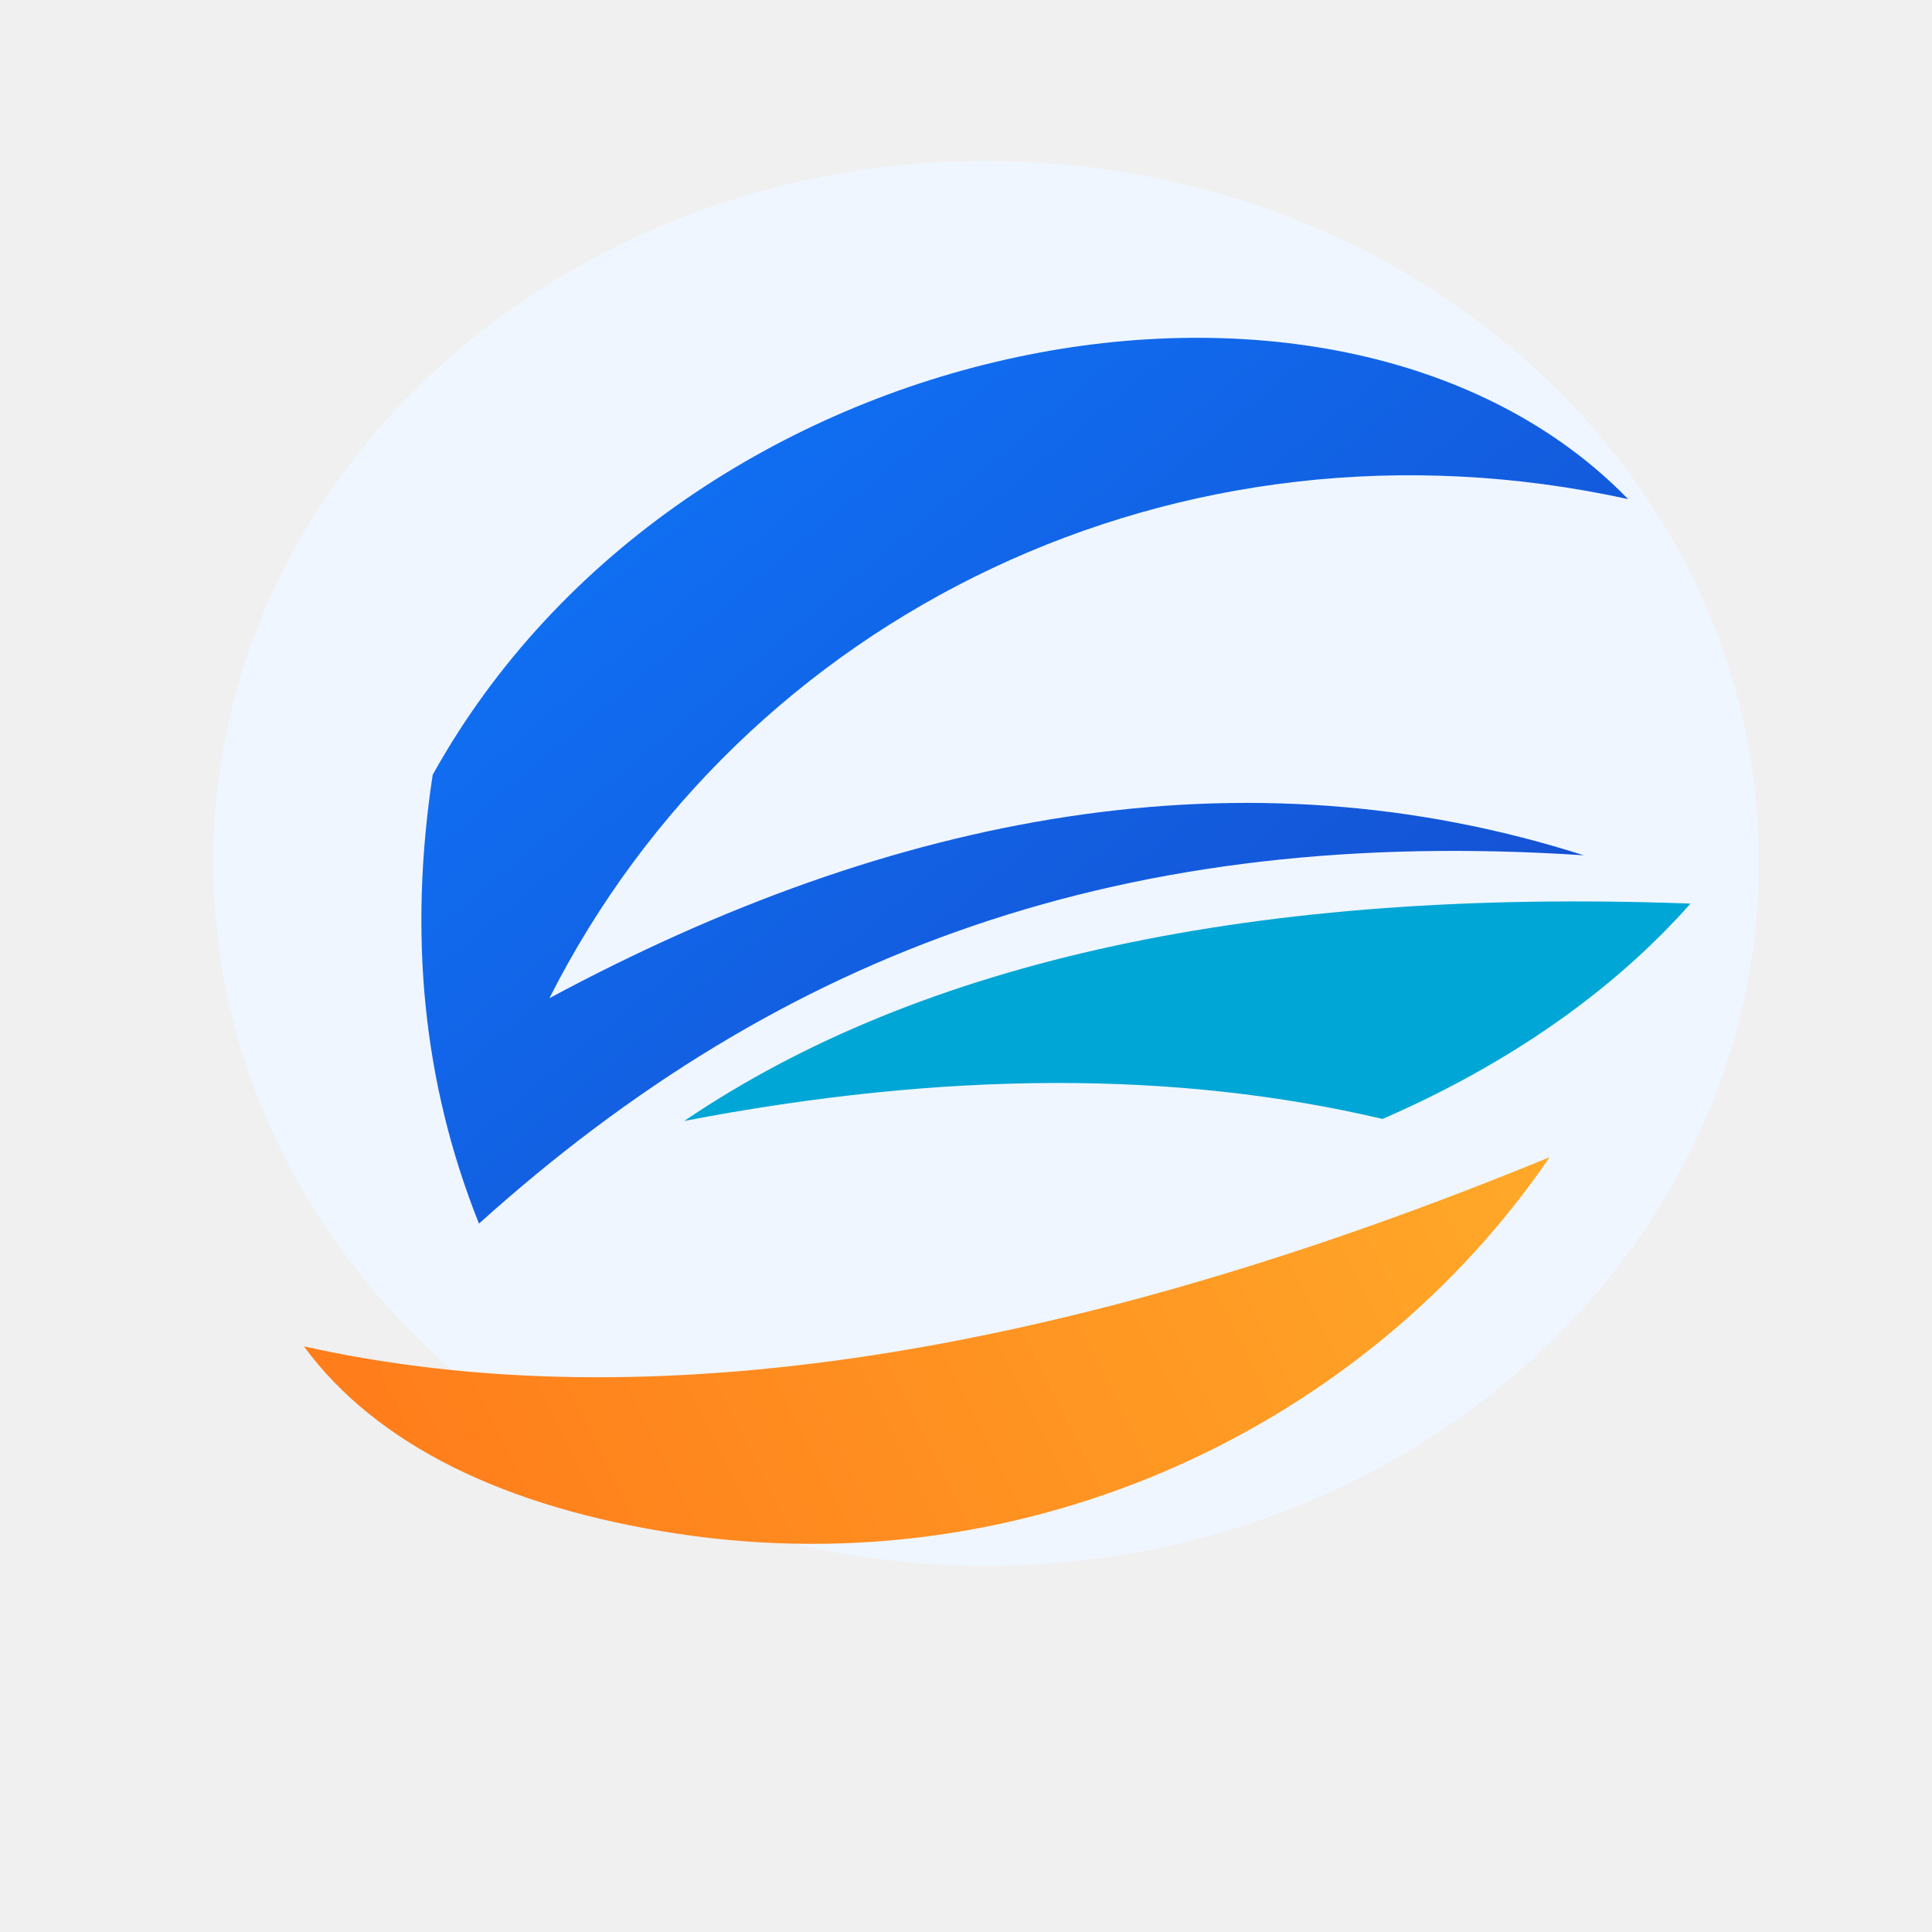
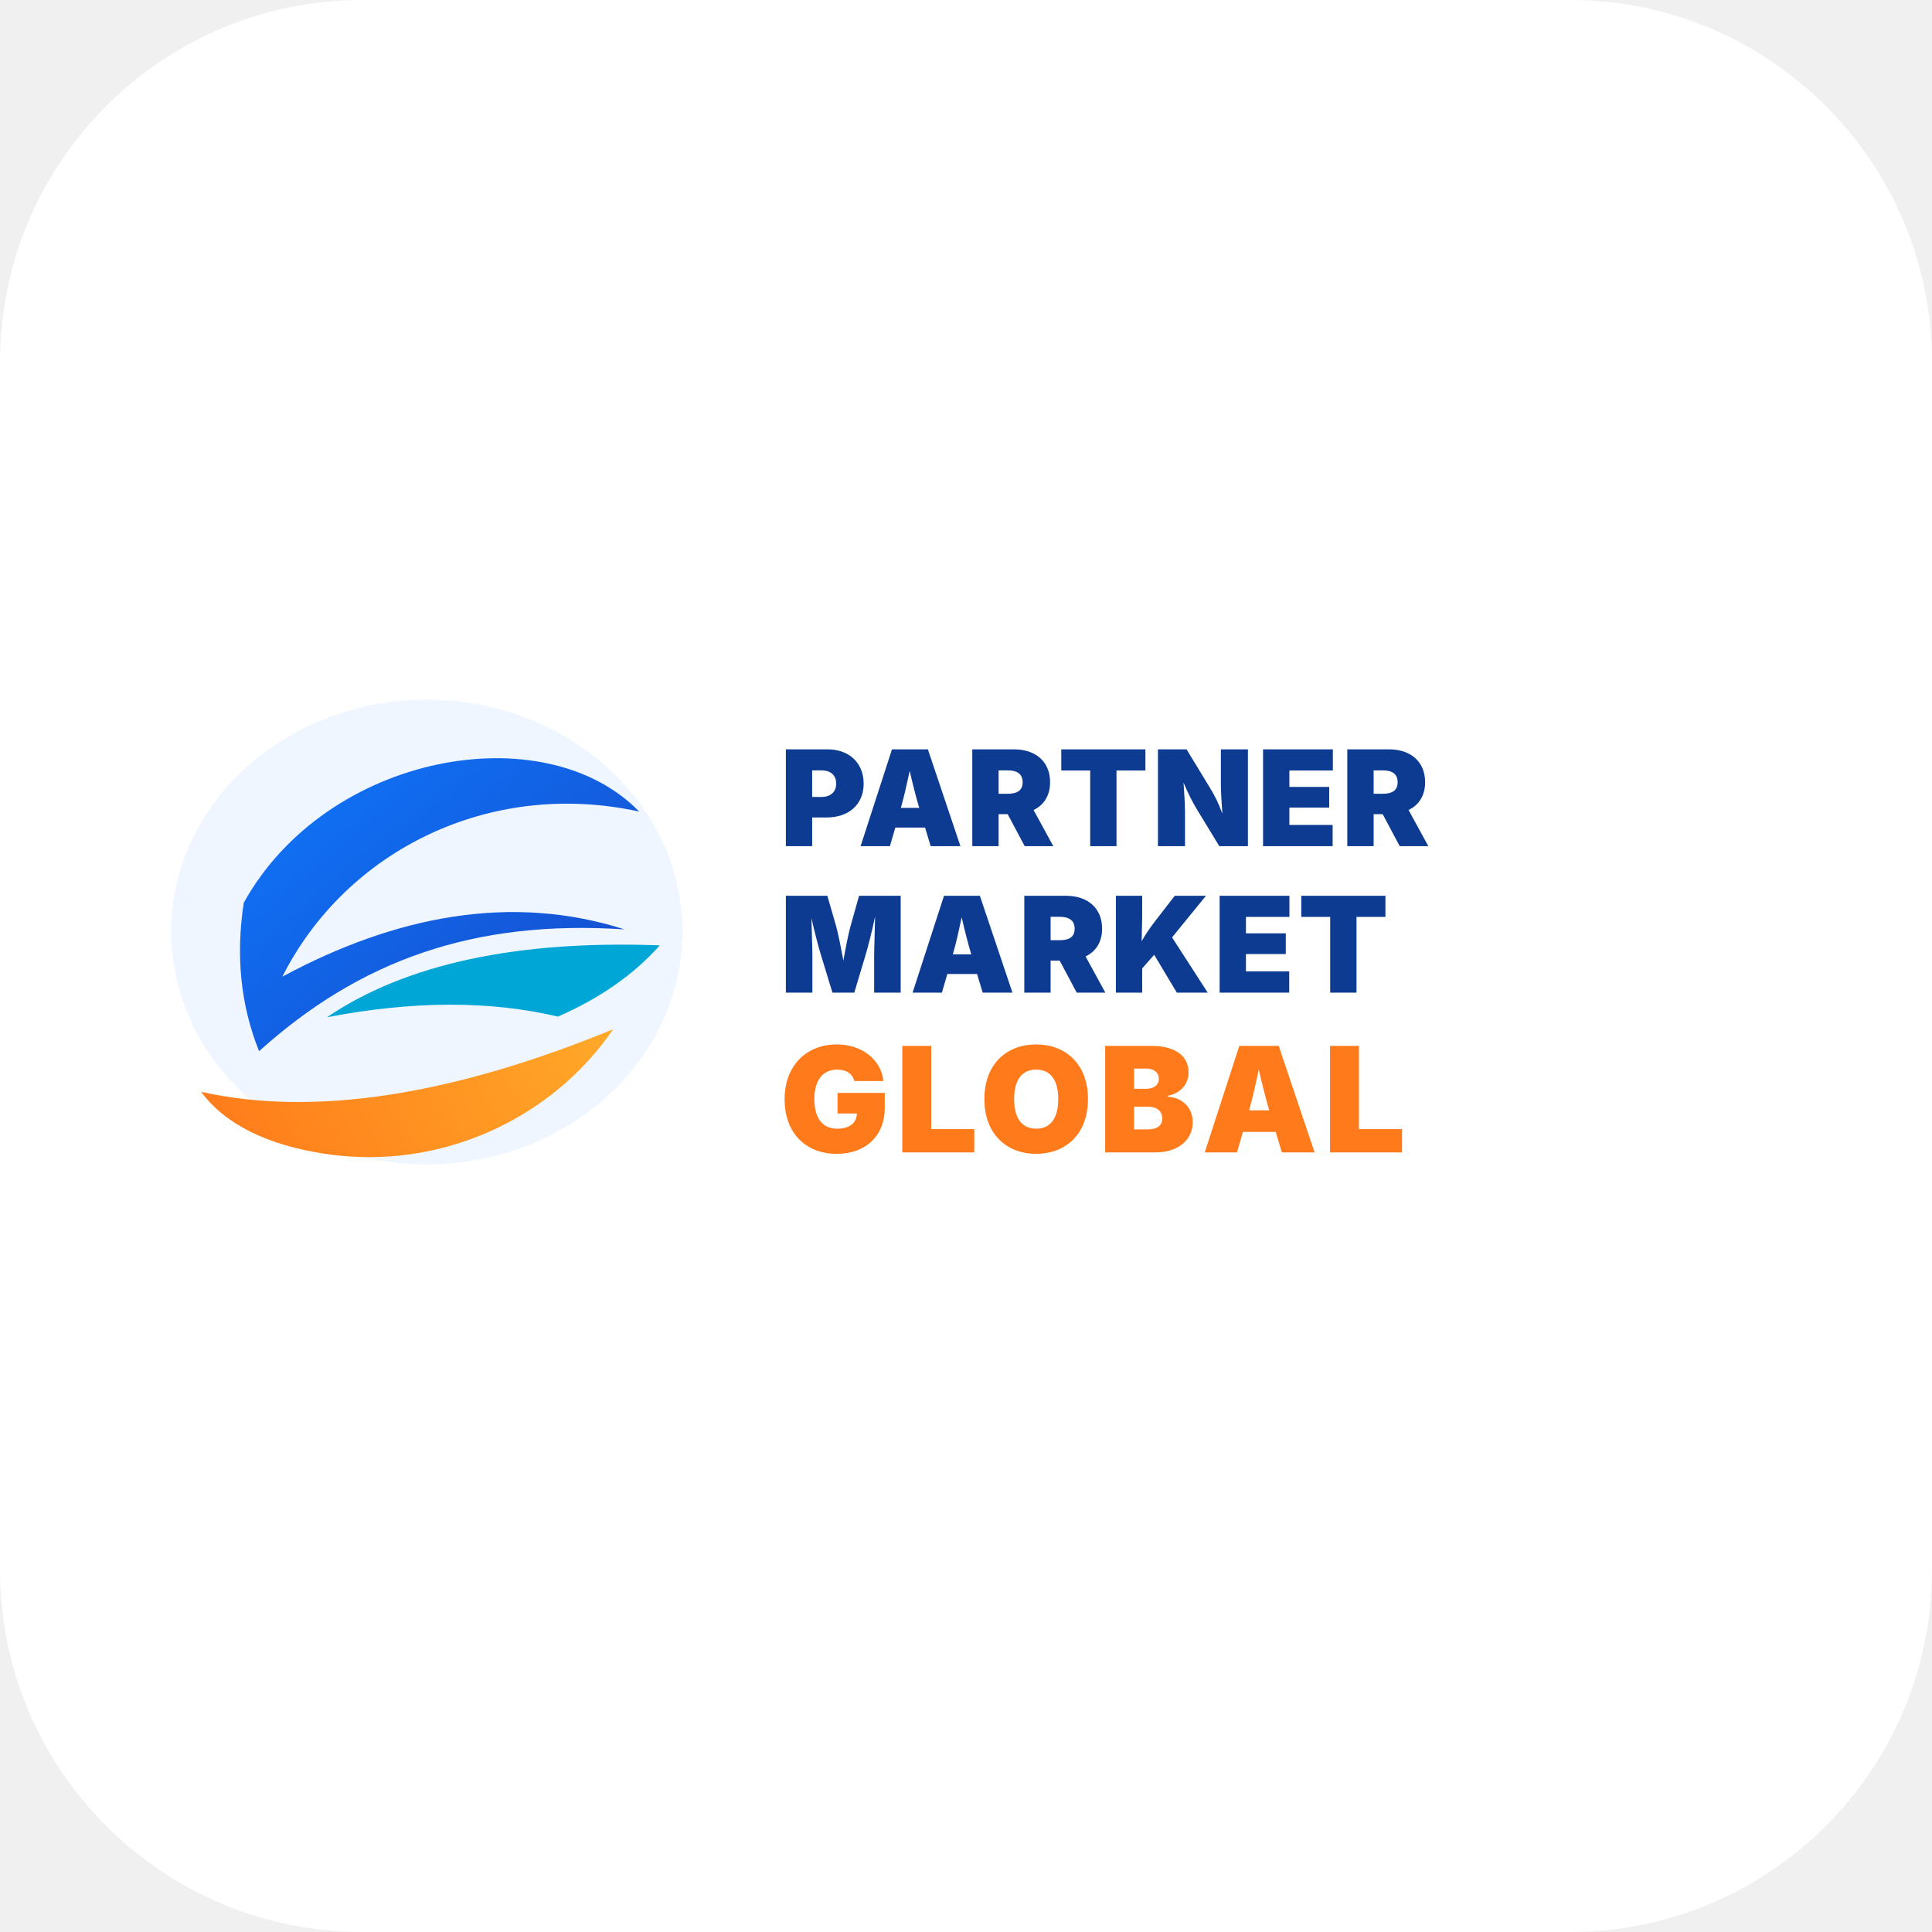
<svg xmlns="http://www.w3.org/2000/svg" width="96" height="96" viewBox="0 0 96 96" fill="none" role="img" aria-labelledby="title desc">
-   <defs>
-     <linearGradient id="g1" x1="22" y1="9" x2="74" y2="71" gradientUnits="userSpaceOnUse">
-       <stop stop-color="#0E7BFF" />
-       <stop offset="1" stop-color="#1746C7" />
-     </linearGradient>
-     <linearGradient id="g2" x1="14" y1="72" x2="80" y2="39" gradientUnits="userSpaceOnUse">
-       <stop stop-color="#FF7A1A" />
-       <stop offset="1" stop-color="#FFB12B" />
-     </linearGradient>
-   </defs>
-   <rect width="260" height="96" rx="20" fill="white" fill-opacity="0" />
-   <path d="M49 8c21.2 0 38.4 15.6 38.4 34.8 0 19.3-17.2 35-38.4 35S10.6 62.1 10.6 42.8C10.6 23.6 27.8 8 49 8Z" fill="#EFF6FF" />
-   <path d="M21.5 38.5c12.5-22.5 45.2-28.3 59.4-13.7C58.5 19.9 36.9 30.6 27.3 49.6c17.1-9.2 34.5-12.5 51.4-7.1C56 41 38.9 47.2 23.8 60.8c-2.8-7-3.5-14.4-2.3-22.3Z" fill="url(#g1)" />
-   <path d="M15.1 66.9c17 3.8 37.8.5 61.9-9.4-9 13.2-25.7 21.4-43.4 18.7-8.5-1.3-14.9-4.4-18.5-9.3Z" fill="url(#g2)" />
-   <path d="M34 55.7c11.8-8 28.5-11.6 50-10.8-3.9 4.4-9.1 8-15.3 10.7-10.2-2.4-21.7-2.4-34.7.1Z" fill="#00A6D6" />
+   <rect width="96" height="96" rx="18" fill="#FFFFFF" />
+   <svg x="5" y="31" width="86" height="34" viewBox="0 0 260 96" fill="none">
+     <defs>
+       <linearGradient id="g1" x1="22" y1="9" x2="74" y2="71" gradientUnits="userSpaceOnUse">
+         <stop stop-color="#0E7BFF" />
+         <stop offset="1" stop-color="#1746C7" />
+       </linearGradient>
+       <linearGradient id="g2" x1="14" y1="72" x2="80" y2="39" gradientUnits="userSpaceOnUse">
+         <stop stop-color="#FF7A1A" />
+         <stop offset="1" stop-color="#FFB12B" />
+       </linearGradient>
+     </defs>
+     <path d="M49 8c21.2 0 38.4 15.6 38.4 34.8 0 19.3-17.2 35-38.4 35S10.6 62.1 10.6 42.8C10.6 23.6 27.8 8 49 8Z" fill="#EFF6FF" />
+     <path d="M21.5 38.5c12.5-22.5 45.2-28.3 59.4-13.7C58.5 19.9 36.9 30.6 27.3 49.6c17.1-9.2 34.5-12.5 51.4-7.1C56 41 38.9 47.2 23.8 60.8c-2.8-7-3.5-14.4-2.3-22.3Z" fill="url(#g1)" />
+     <path d="M15.1 66.9c17 3.8 37.8.5 61.9-9.4-9 13.2-25.7 21.4-43.4 18.7-8.5-1.3-14.9-4.4-18.5-9.3Z" fill="url(#g2)" />
+     <path d="M34 55.7c11.8-8 28.5-11.6 50-10.8-3.9 4.4-9.1 8-15.3 10.7-10.2-2.4-21.7-2.4-34.7.1Z" fill="#00A6D6" />
+     <text x="102" y="30" font-family="Inter, Arial, sans-serif" font-size="20" font-weight="900" fill="#0C3B91" letter-spacing=".4">PARTNER</text>
+     <text x="102" y="52" font-family="Inter, Arial, sans-serif" font-size="20" font-weight="900" fill="#0C3B91" letter-spacing=".4">MARKET</text>
+     <text x="102" y="76" font-family="Inter, Arial, sans-serif" font-size="22" font-weight="950" fill="#FF7A1A" letter-spacing=".8">GLOBAL</text>
+   </svg>
</svg>
